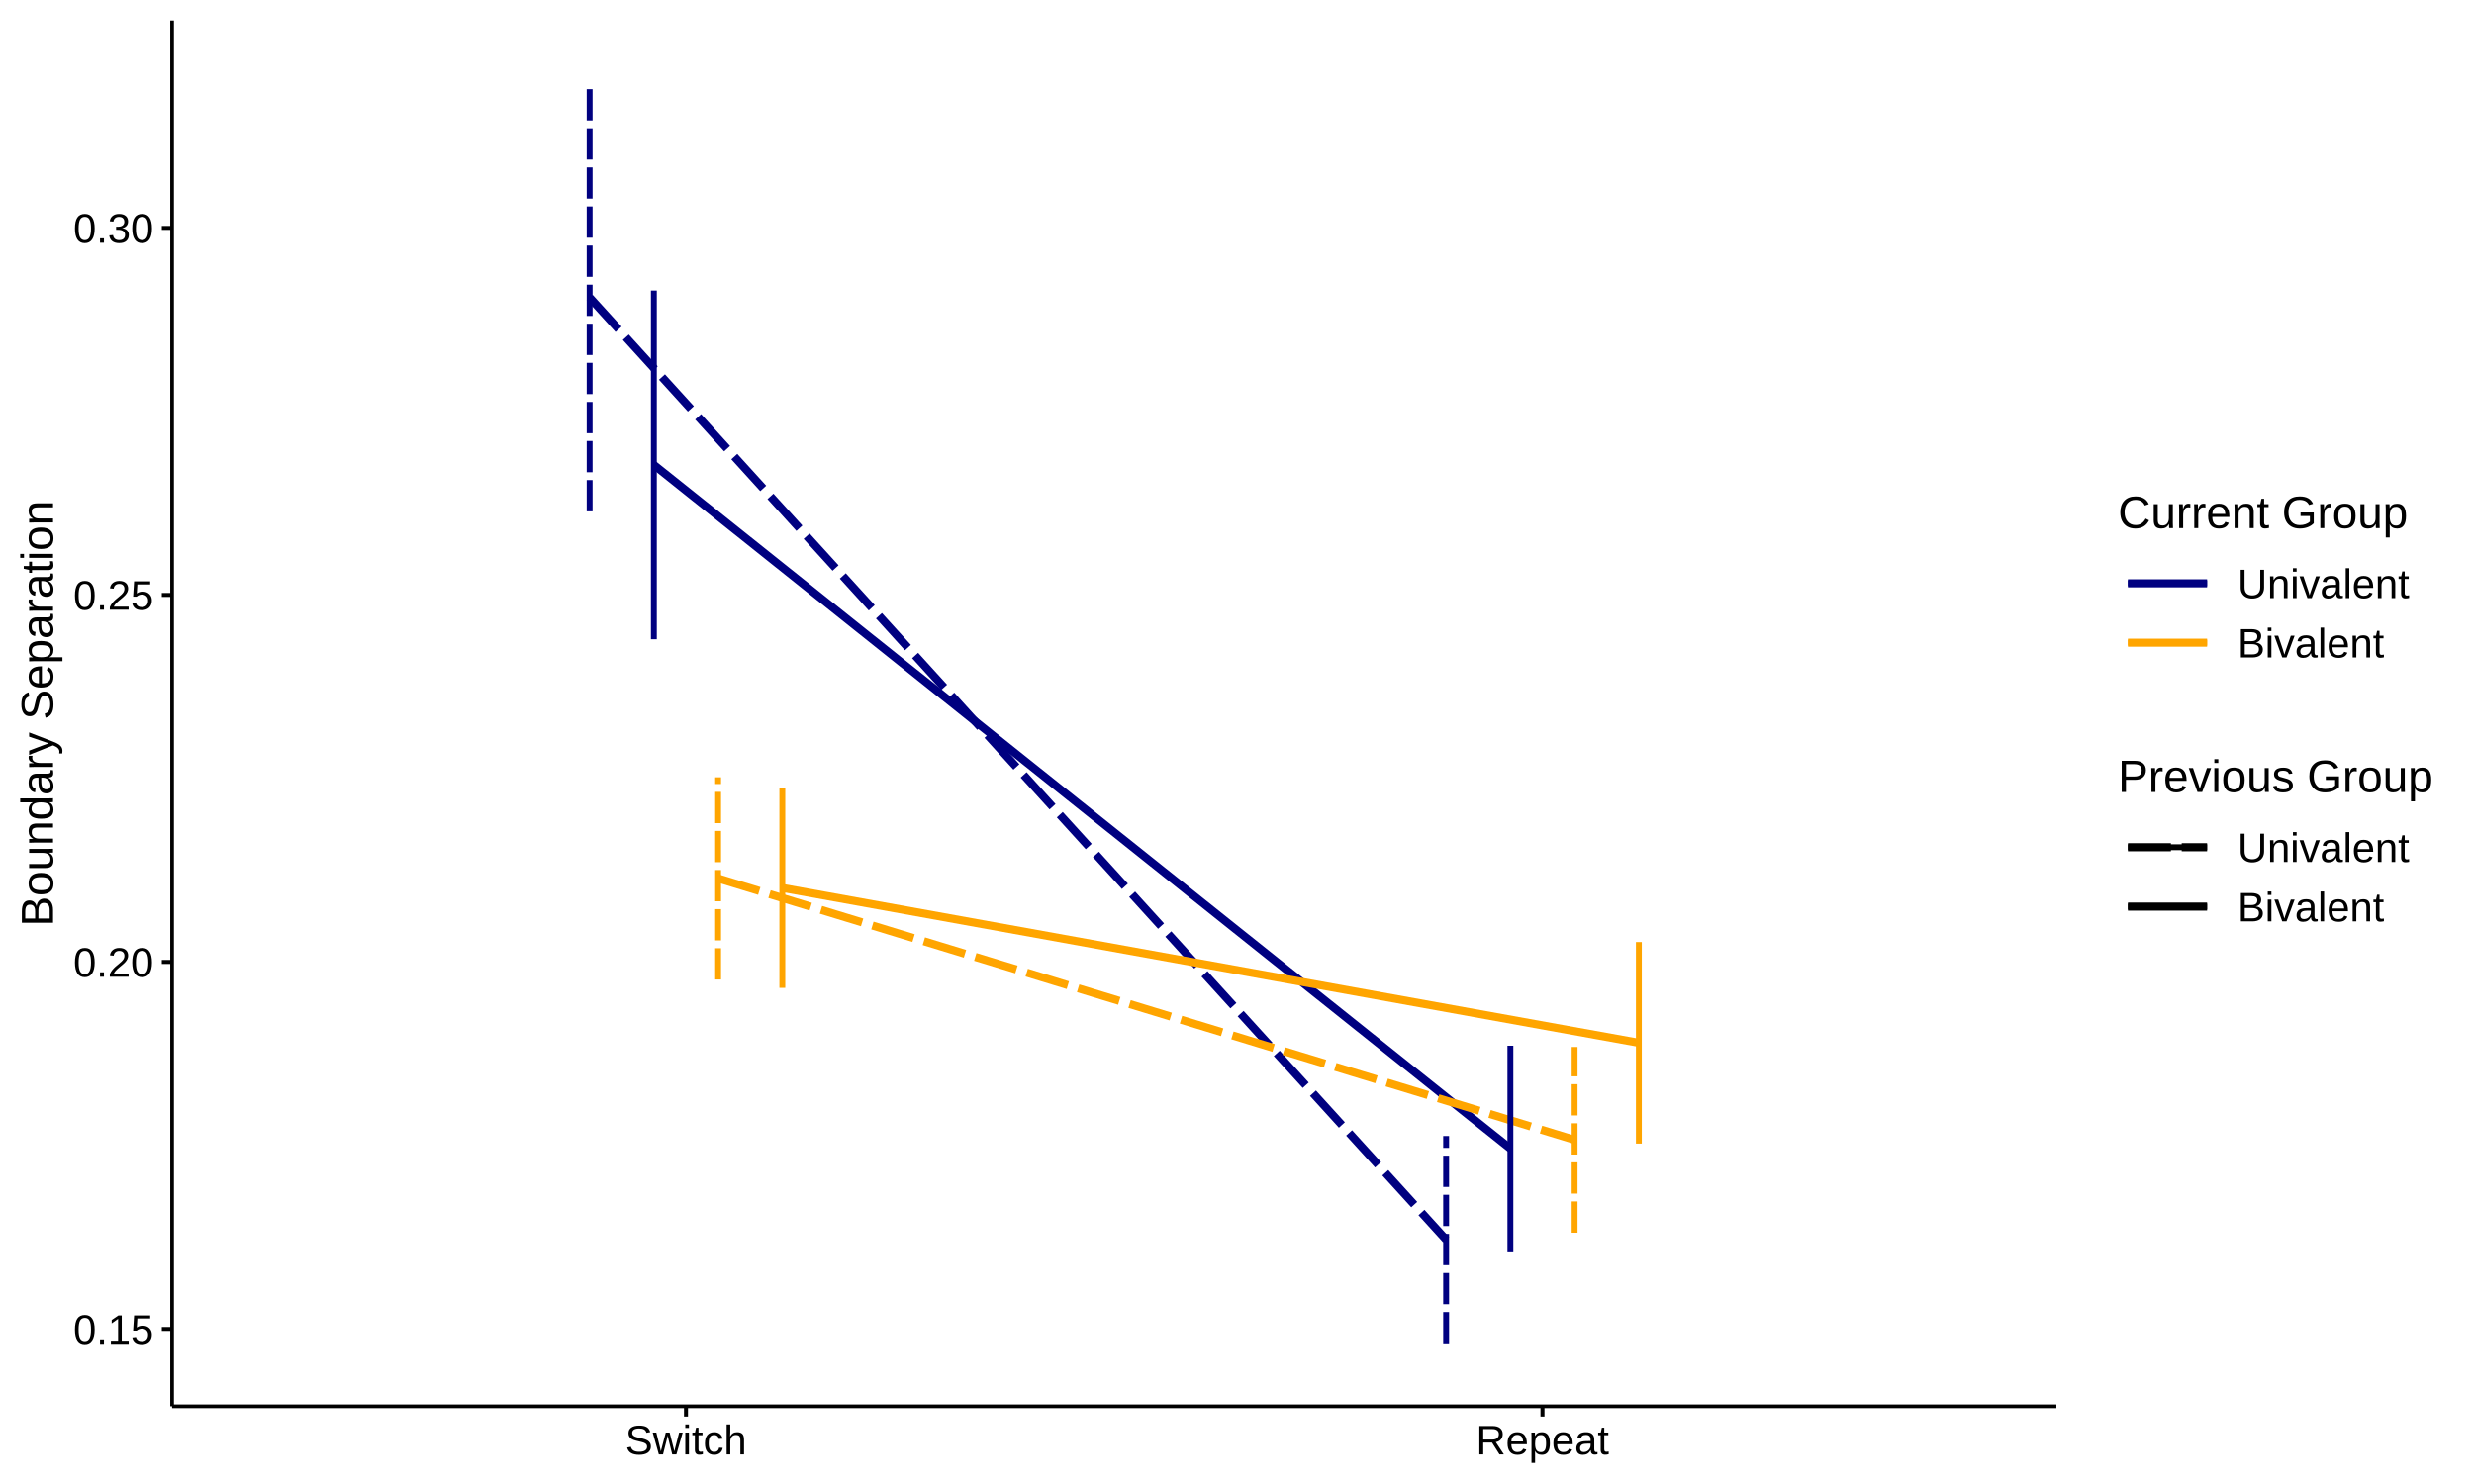
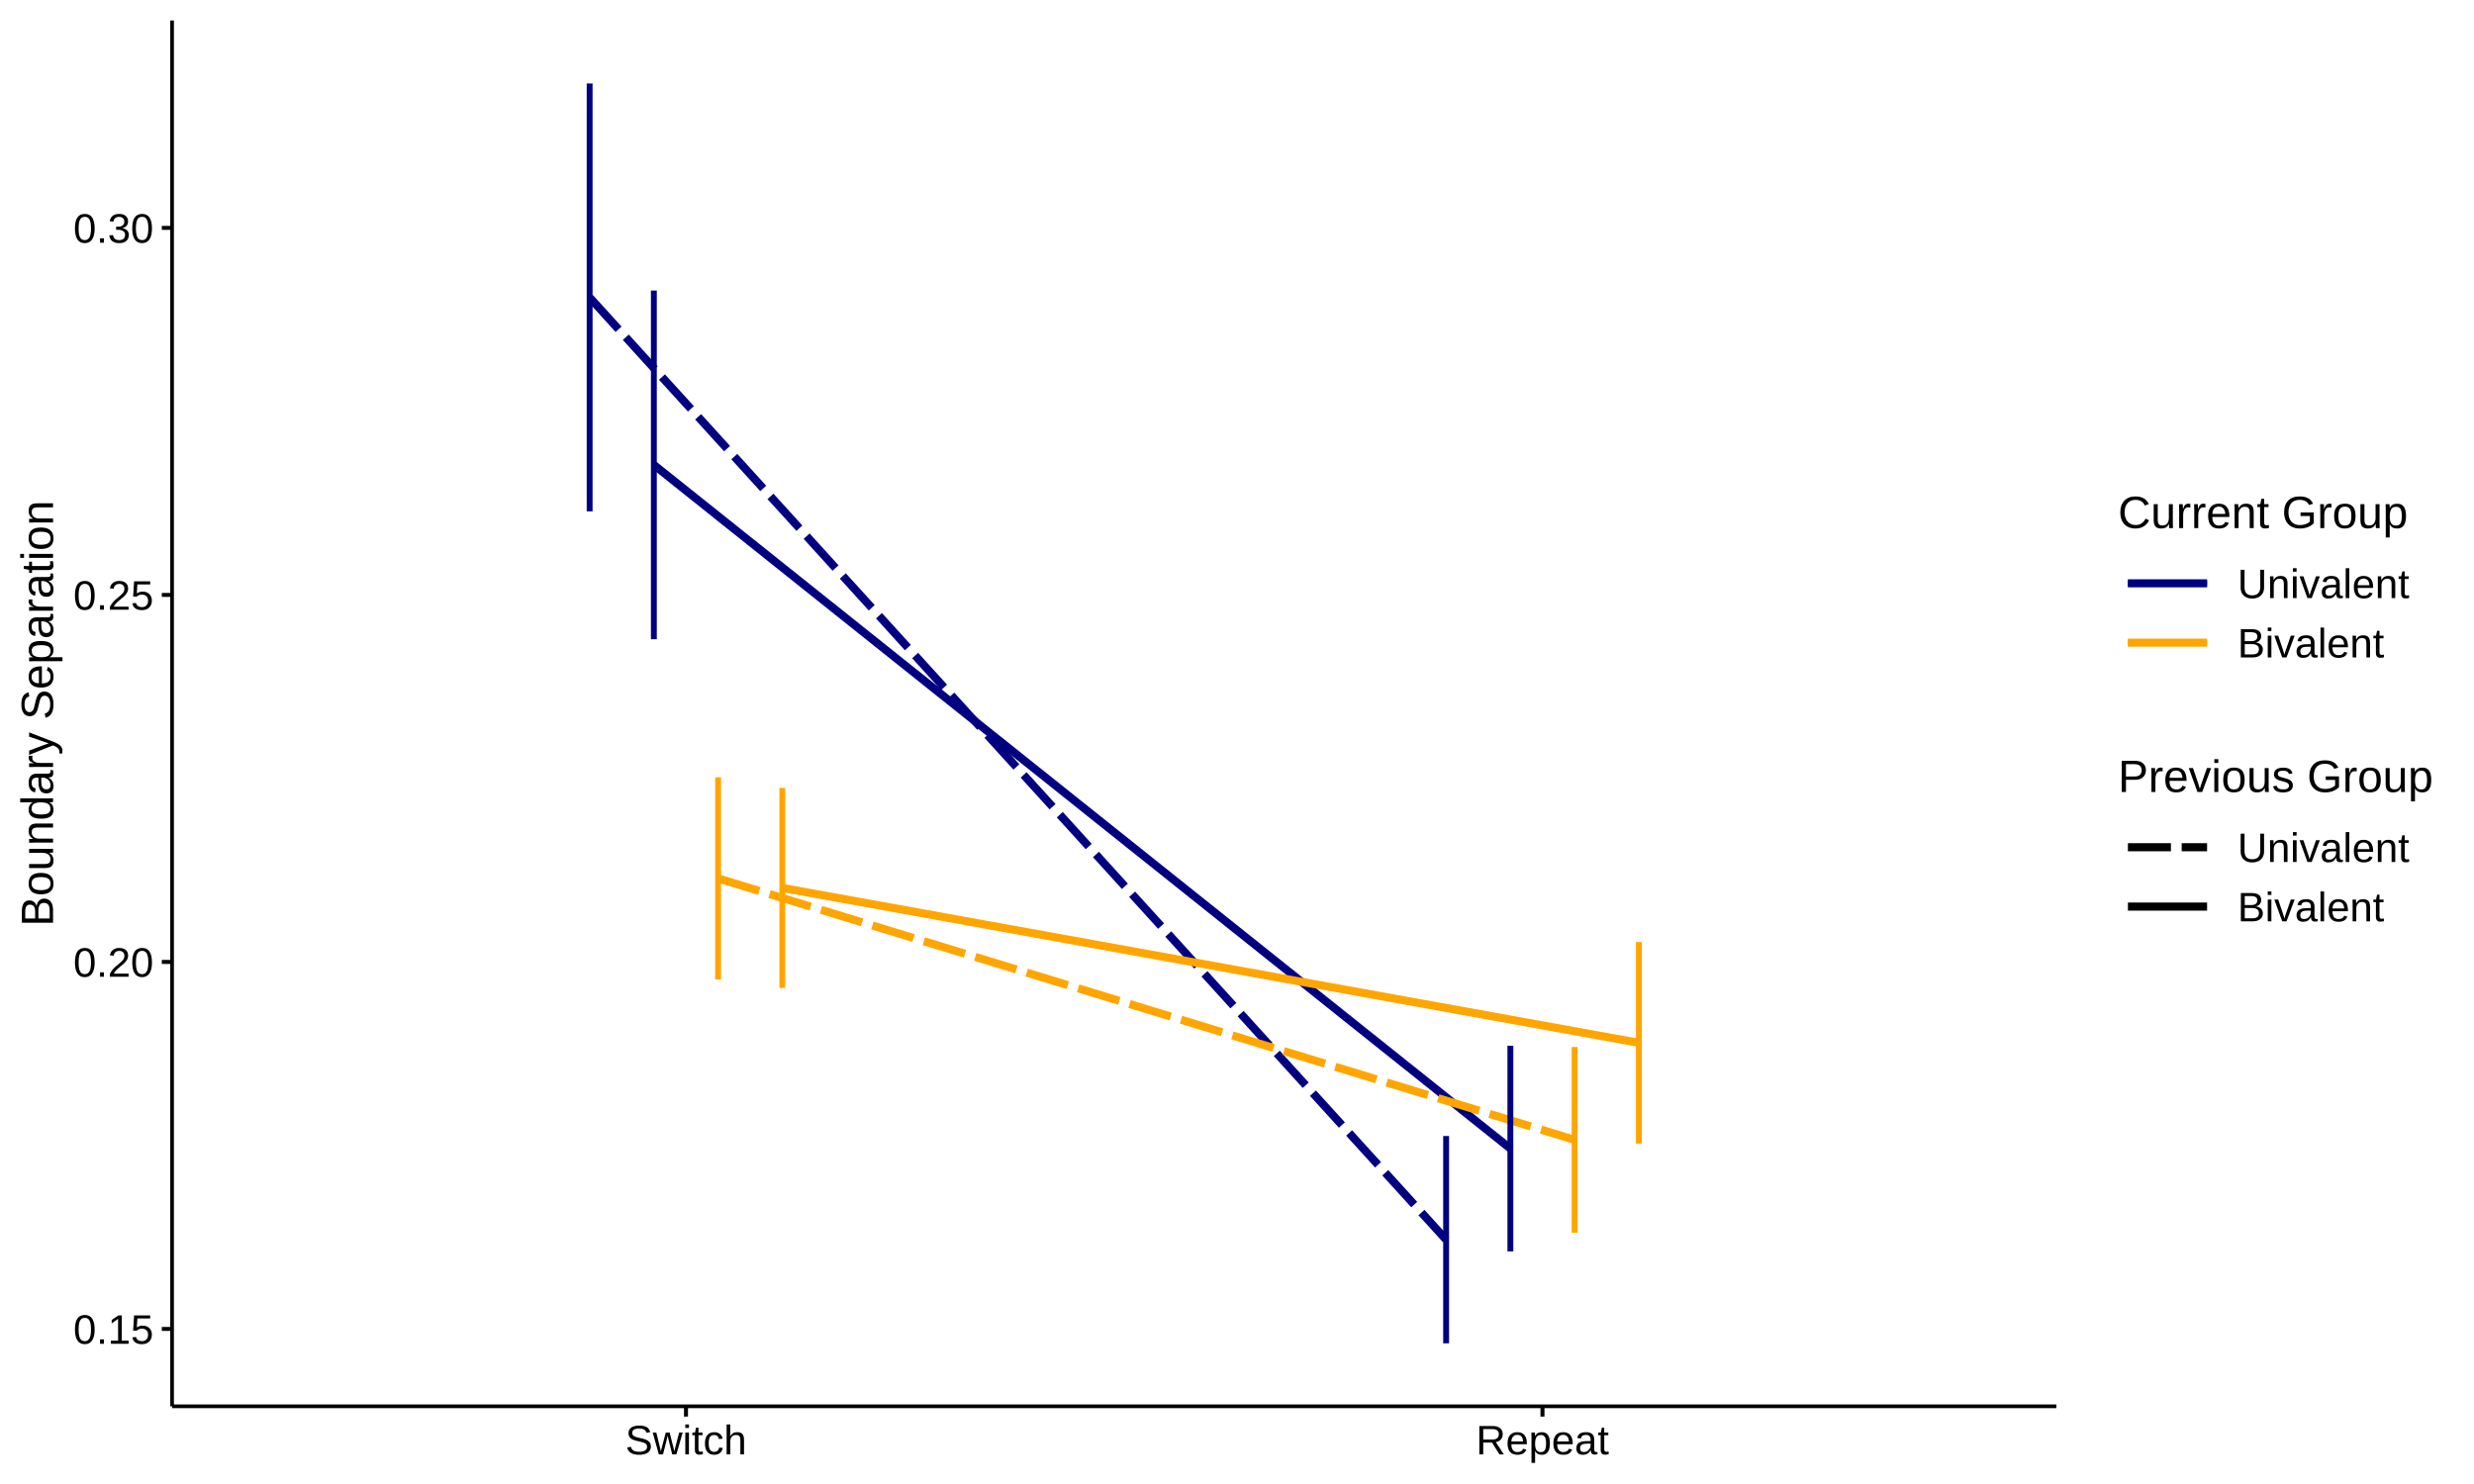
<svg xmlns="http://www.w3.org/2000/svg" class="svglite" width="720.00pt" height="432.00pt" viewBox="0 0 720.00 432.00">
  <defs>
    <style type="text/css">
    .svglite line, .svglite polyline, .svglite polygon, .svglite path, .svglite rect, .svglite circle {
      fill: none;
      stroke: #000000;
      stroke-linecap: round;
      stroke-linejoin: round;
      stroke-miterlimit: 10.00;
    }
    .svglite text {
      white-space: pre;
    }
  </style>
  </defs>
  <rect width="100%" height="100%" style="stroke: none; fill: #FFFFFF;" />
  <defs>
    <clipPath id="cpMC4wMHw3MjAuMDB8MC4wMHw0MzIuMDA=">
      <rect x="0.00" y="0.00" width="720.00" height="432.00" />
    </clipPath>
  </defs>
  <g clip-path="url(#cpMC4wMHw3MjAuMDB8MC4wMHw0MzIuMDA=)">
    <rect x="0.00" y="0.00" width="720.00" height="432.00" style="stroke-width: 1.16; stroke: #FFFFFF; fill: #FFFFFF;" />
  </g>
  <defs>
    <clipPath id="cpNTAuMDh8NTk4LjQ2fDUuOTh8NDA5LjM4">
      <rect x="50.08" y="5.98" width="548.38" height="403.40" />
    </clipPath>
  </defs>
  <g clip-path="url(#cpNTAuMDh8NTk4LjQ2fDUuOTh8NDA5LjM4)">
    <rect x="50.08" y="5.98" width="548.38" height="403.40" style="stroke-width: 1.16; stroke: none; fill: #FFFFFF;" />
    <polyline points="171.60,86.59 420.86,360.88 " style="stroke-width: 2.35; stroke: #000080; stroke-dasharray: 12.52,3.13; stroke-linecap: butt;" />
    <polyline points="190.29,135.33 439.56,334.35 " style="stroke-width: 2.35; stroke: #000080; stroke-linecap: butt;" />
    <polyline points="208.99,255.71 458.25,331.82 " style="stroke-width: 2.35; stroke: #FFA500; stroke-dasharray: 12.52,3.13; stroke-linecap: butt;" />
    <polyline points="227.68,258.48 476.95,303.57 " style="stroke-width: 2.35; stroke: #FFA500; stroke-linecap: butt;" />
-     <polyline points="420.86,391.05 420.86,391.05 " style="stroke-width: 1.71; stroke: #000080; stroke-dasharray: 9.10,2.28; stroke-linecap: butt;" />
-     <polyline points="420.86,391.05 420.86,330.71 " style="stroke-width: 1.71; stroke: #000080; stroke-dasharray: 9.10,2.28; stroke-linecap: butt;" />
-     <polyline points="420.86,330.71 420.86,330.71 " style="stroke-width: 1.71; stroke: #000080; stroke-dasharray: 9.10,2.28; stroke-linecap: butt;" />
-     <polyline points="171.60,148.86 171.60,148.86 " style="stroke-width: 1.71; stroke: #000080; stroke-dasharray: 9.10,2.28; stroke-linecap: butt;" />
-     <polyline points="171.60,148.86 171.60,24.31 " style="stroke-width: 1.71; stroke: #000080; stroke-dasharray: 9.10,2.28; stroke-linecap: butt;" />
-     <polyline points="171.60,24.31 171.60,24.31 " style="stroke-width: 1.71; stroke: #000080; stroke-dasharray: 9.10,2.28; stroke-linecap: butt;" />
+     <polyline points="420.86,330.71 420.86,330.71 " style="stroke-width: 1.71; stroke: #000080; stroke-linecap: butt;" />
+     <polyline points="420.86,330.71 420.86,391.05 " style="stroke-width: 1.71; stroke: #000080; stroke-linecap: butt;" />
+     <polyline points="420.86,391.05 420.86,391.05 " style="stroke-width: 1.71; stroke: #000080; stroke-linecap: butt;" />
+     <polyline points="171.60,24.31 171.60,24.31 " style="stroke-width: 1.71; stroke: #000080; stroke-linecap: butt;" />
+     <polyline points="171.60,24.31 171.60,148.86 " style="stroke-width: 1.71; stroke: #000080; stroke-linecap: butt;" />
+     <polyline points="171.60,148.86 171.60,148.86 " style="stroke-width: 1.71; stroke: #000080; stroke-linecap: butt;" />
+     <polyline points="439.56,304.41 439.56,304.41 " style="stroke-width: 1.71; stroke: #000080; stroke-linecap: butt;" />
+     <polyline points="439.56,304.41 439.56,364.28 " style="stroke-width: 1.71; stroke: #000080; stroke-linecap: butt;" />
    <polyline points="439.56,364.28 439.56,364.28 " style="stroke-width: 1.71; stroke: #000080; stroke-linecap: butt;" />
-     <polyline points="439.56,364.28 439.56,304.41 " style="stroke-width: 1.71; stroke: #000080; stroke-linecap: butt;" />
-     <polyline points="439.56,304.41 439.56,304.41 " style="stroke-width: 1.71; stroke: #000080; stroke-linecap: butt;" />
+     <polyline points="190.29,84.57 190.29,84.57 " style="stroke-width: 1.71; stroke: #000080; stroke-linecap: butt;" />
+     <polyline points="190.29,84.57 190.29,186.08 " style="stroke-width: 1.71; stroke: #000080; stroke-linecap: butt;" />
    <polyline points="190.29,186.08 190.29,186.08 " style="stroke-width: 1.71; stroke: #000080; stroke-linecap: butt;" />
-     <polyline points="190.29,186.08 190.29,84.57 " style="stroke-width: 1.71; stroke: #000080; stroke-linecap: butt;" />
-     <polyline points="190.29,84.57 190.29,84.57 " style="stroke-width: 1.71; stroke: #000080; stroke-linecap: butt;" />
-     <polyline points="458.25,358.85 458.25,358.85 " style="stroke-width: 1.71; stroke: #FFA500; stroke-dasharray: 9.10,2.28; stroke-linecap: butt;" />
-     <polyline points="458.25,358.85 458.25,304.78 " style="stroke-width: 1.71; stroke: #FFA500; stroke-dasharray: 9.10,2.28; stroke-linecap: butt;" />
-     <polyline points="458.25,304.78 458.25,304.78 " style="stroke-width: 1.71; stroke: #FFA500; stroke-dasharray: 9.10,2.28; stroke-linecap: butt;" />
-     <polyline points="208.99,285.13 208.99,285.13 " style="stroke-width: 1.71; stroke: #FFA500; stroke-dasharray: 9.10,2.28; stroke-linecap: butt;" />
-     <polyline points="208.99,285.13 208.99,226.28 " style="stroke-width: 1.71; stroke: #FFA500; stroke-dasharray: 9.10,2.28; stroke-linecap: butt;" />
-     <polyline points="208.99,226.28 208.99,226.28 " style="stroke-width: 1.71; stroke: #FFA500; stroke-dasharray: 9.10,2.28; stroke-linecap: butt;" />
+     <polyline points="458.25,304.78 458.25,304.78 " style="stroke-width: 1.71; stroke: #FFA500; stroke-linecap: butt;" />
+     <polyline points="458.25,304.78 458.25,358.85 " style="stroke-width: 1.71; stroke: #FFA500; stroke-linecap: butt;" />
+     <polyline points="458.25,358.85 458.25,358.85 " style="stroke-width: 1.71; stroke: #FFA500; stroke-linecap: butt;" />
+     <polyline points="208.99,226.28 208.99,226.28 " style="stroke-width: 1.71; stroke: #FFA500; stroke-linecap: butt;" />
+     <polyline points="208.99,226.28 208.99,285.13 " style="stroke-width: 1.71; stroke: #FFA500; stroke-linecap: butt;" />
+     <polyline points="208.99,285.13 208.99,285.13 " style="stroke-width: 1.71; stroke: #FFA500; stroke-linecap: butt;" />
+     <polyline points="476.95,274.24 476.95,274.24 " style="stroke-width: 1.71; stroke: #FFA500; stroke-linecap: butt;" />
+     <polyline points="476.95,274.24 476.95,332.90 " style="stroke-width: 1.71; stroke: #FFA500; stroke-linecap: butt;" />
    <polyline points="476.95,332.90 476.95,332.90 " style="stroke-width: 1.71; stroke: #FFA500; stroke-linecap: butt;" />
-     <polyline points="476.95,332.90 476.95,274.24 " style="stroke-width: 1.71; stroke: #FFA500; stroke-linecap: butt;" />
-     <polyline points="476.95,274.24 476.95,274.24 " style="stroke-width: 1.71; stroke: #FFA500; stroke-linecap: butt;" />
+     <polyline points="227.68,229.39 227.68,229.39 " style="stroke-width: 1.71; stroke: #FFA500; stroke-linecap: butt;" />
+     <polyline points="227.68,229.39 227.68,287.57 " style="stroke-width: 1.71; stroke: #FFA500; stroke-linecap: butt;" />
    <polyline points="227.68,287.57 227.68,287.57 " style="stroke-width: 1.71; stroke: #FFA500; stroke-linecap: butt;" />
-     <polyline points="227.68,287.57 227.68,229.39 " style="stroke-width: 1.71; stroke: #FFA500; stroke-linecap: butt;" />
-     <polyline points="227.68,229.39 227.68,229.39 " style="stroke-width: 1.71; stroke: #FFA500; stroke-linecap: butt;" />
  </g>
  <g clip-path="url(#cpMC4wMHw3MjAuMDB8MC4wMHw0MzIuMDA=)">
    <polyline points="50.08,409.38 50.08,5.98 " style="stroke-width: 1.07; stroke-linecap: butt;" />
    <text x="44.70" y="391.17" text-anchor="end" style="font-size: 12.00px; font-family: &quot;Arial&quot;;" textLength="23.36px" lengthAdjust="spacingAndGlyphs">0.15</text>
    <text x="44.70" y="284.33" text-anchor="end" style="font-size: 12.00px; font-family: &quot;Arial&quot;;" textLength="23.36px" lengthAdjust="spacingAndGlyphs">0.20</text>
    <text x="44.70" y="177.49" text-anchor="end" style="font-size: 12.00px; font-family: &quot;Arial&quot;;" textLength="23.36px" lengthAdjust="spacingAndGlyphs">0.25</text>
    <text x="44.70" y="70.65" text-anchor="end" style="font-size: 12.00px; font-family: &quot;Arial&quot;;" textLength="23.36px" lengthAdjust="spacingAndGlyphs">0.30</text>
    <polyline points="47.09,386.86 50.08,386.86 " style="stroke-width: 1.16; stroke-linecap: butt;" />
    <polyline points="47.09,280.02 50.08,280.02 " style="stroke-width: 1.16; stroke-linecap: butt;" />
    <polyline points="47.09,173.18 50.08,173.18 " style="stroke-width: 1.16; stroke-linecap: butt;" />
    <polyline points="47.09,66.34 50.08,66.34 " style="stroke-width: 1.16; stroke-linecap: butt;" />
    <polyline points="50.08,409.38 598.46,409.38 " style="stroke-width: 1.07; stroke-linecap: butt;" />
    <polyline points="199.64,412.37 199.64,409.38 " style="stroke-width: 1.16; stroke-linecap: butt;" />
    <polyline points="448.90,412.37 448.90,409.38 " style="stroke-width: 1.16; stroke-linecap: butt;" />
    <text x="199.64" y="423.37" text-anchor="middle" style="font-size: 12.00px; font-family: &quot;Arial&quot;;" textLength="35.34px" lengthAdjust="spacingAndGlyphs">Switch</text>
    <text x="448.90" y="423.37" text-anchor="middle" style="font-size: 12.00px; font-family: &quot;Arial&quot;;" textLength="38.70px" lengthAdjust="spacingAndGlyphs">Repeat</text>
    <text transform="translate(15.44,207.68) rotate(-90)" text-anchor="middle" style="font-size: 13.20px; font-family: &quot;Arial&quot;;" textLength="123.94px" lengthAdjust="spacingAndGlyphs">Boundary Separation</text>
    <rect x="610.42" y="136.83" width="96.76" height="64.87" style="stroke-width: 1.16; stroke: none; fill: #FFFFFF;" />
    <text x="616.40" y="153.73" style="font-size: 13.20px; font-family: &quot;Arial&quot;;" textLength="84.31px" lengthAdjust="spacingAndGlyphs">Current Group</text>
    <rect x="616.40" y="161.16" width="28.80" height="17.28" style="stroke-width: 1.16; stroke: none; fill: #FFFFFF;" />
    <line x1="619.28" y1="169.80" x2="642.32" y2="169.80" style="stroke-width: 2.35; stroke: #000080; stroke-linecap: butt;" />
    <line x1="619.28" y1="169.80" x2="642.32" y2="169.80" style="stroke-width: 1.71; stroke: #000080; stroke-linecap: butt;" />
    <rect x="616.40" y="178.44" width="28.80" height="17.28" style="stroke-width: 1.16; stroke: none; fill: #FFFFFF;" />
    <line x1="619.28" y1="187.08" x2="642.32" y2="187.08" style="stroke-width: 2.35; stroke: #FFA500; stroke-linecap: butt;" />
    <line x1="619.28" y1="187.08" x2="642.32" y2="187.08" style="stroke-width: 1.71; stroke: #FFA500; stroke-linecap: butt;" />
    <text x="651.17" y="174.11" style="font-size: 12.00px; font-family: &quot;Arial&quot;;" textLength="50.03px" lengthAdjust="spacingAndGlyphs">Univalent</text>
    <text x="651.17" y="191.39" style="font-size: 12.00px; font-family: &quot;Arial&quot;;" textLength="42.69px" lengthAdjust="spacingAndGlyphs">Bivalent</text>
    <rect x="610.42" y="213.66" width="103.60" height="64.87" style="stroke-width: 1.16; stroke: none; fill: #FFFFFF;" />
    <text x="616.40" y="230.55" style="font-size: 13.20px; font-family: &quot;Arial&quot;;" textLength="91.65px" lengthAdjust="spacingAndGlyphs">Previous Group</text>
    <rect x="616.40" y="237.99" width="28.80" height="17.28" style="stroke-width: 1.16; stroke: none; fill: #FFFFFF;" />
    <line x1="619.28" y1="246.63" x2="642.32" y2="246.63" style="stroke-width: 2.35; stroke-dasharray: 12.52,3.13; stroke-linecap: butt;" />
-     <line x1="619.28" y1="246.63" x2="642.32" y2="246.63" style="stroke-width: 1.71; stroke-dasharray: 9.10,2.28; stroke-linecap: butt;" />
    <rect x="616.40" y="255.27" width="28.80" height="17.28" style="stroke-width: 1.16; stroke: none; fill: #FFFFFF;" />
    <line x1="619.28" y1="263.91" x2="642.32" y2="263.91" style="stroke-width: 2.35; stroke-linecap: butt;" />
-     <line x1="619.28" y1="263.91" x2="642.32" y2="263.91" style="stroke-width: 1.71; stroke-linecap: butt;" />
    <text x="651.17" y="250.93" style="font-size: 12.00px; font-family: &quot;Arial&quot;;" textLength="50.03px" lengthAdjust="spacingAndGlyphs">Univalent</text>
    <text x="651.17" y="268.21" style="font-size: 12.00px; font-family: &quot;Arial&quot;;" textLength="42.69px" lengthAdjust="spacingAndGlyphs">Bivalent</text>
  </g>
</svg>
